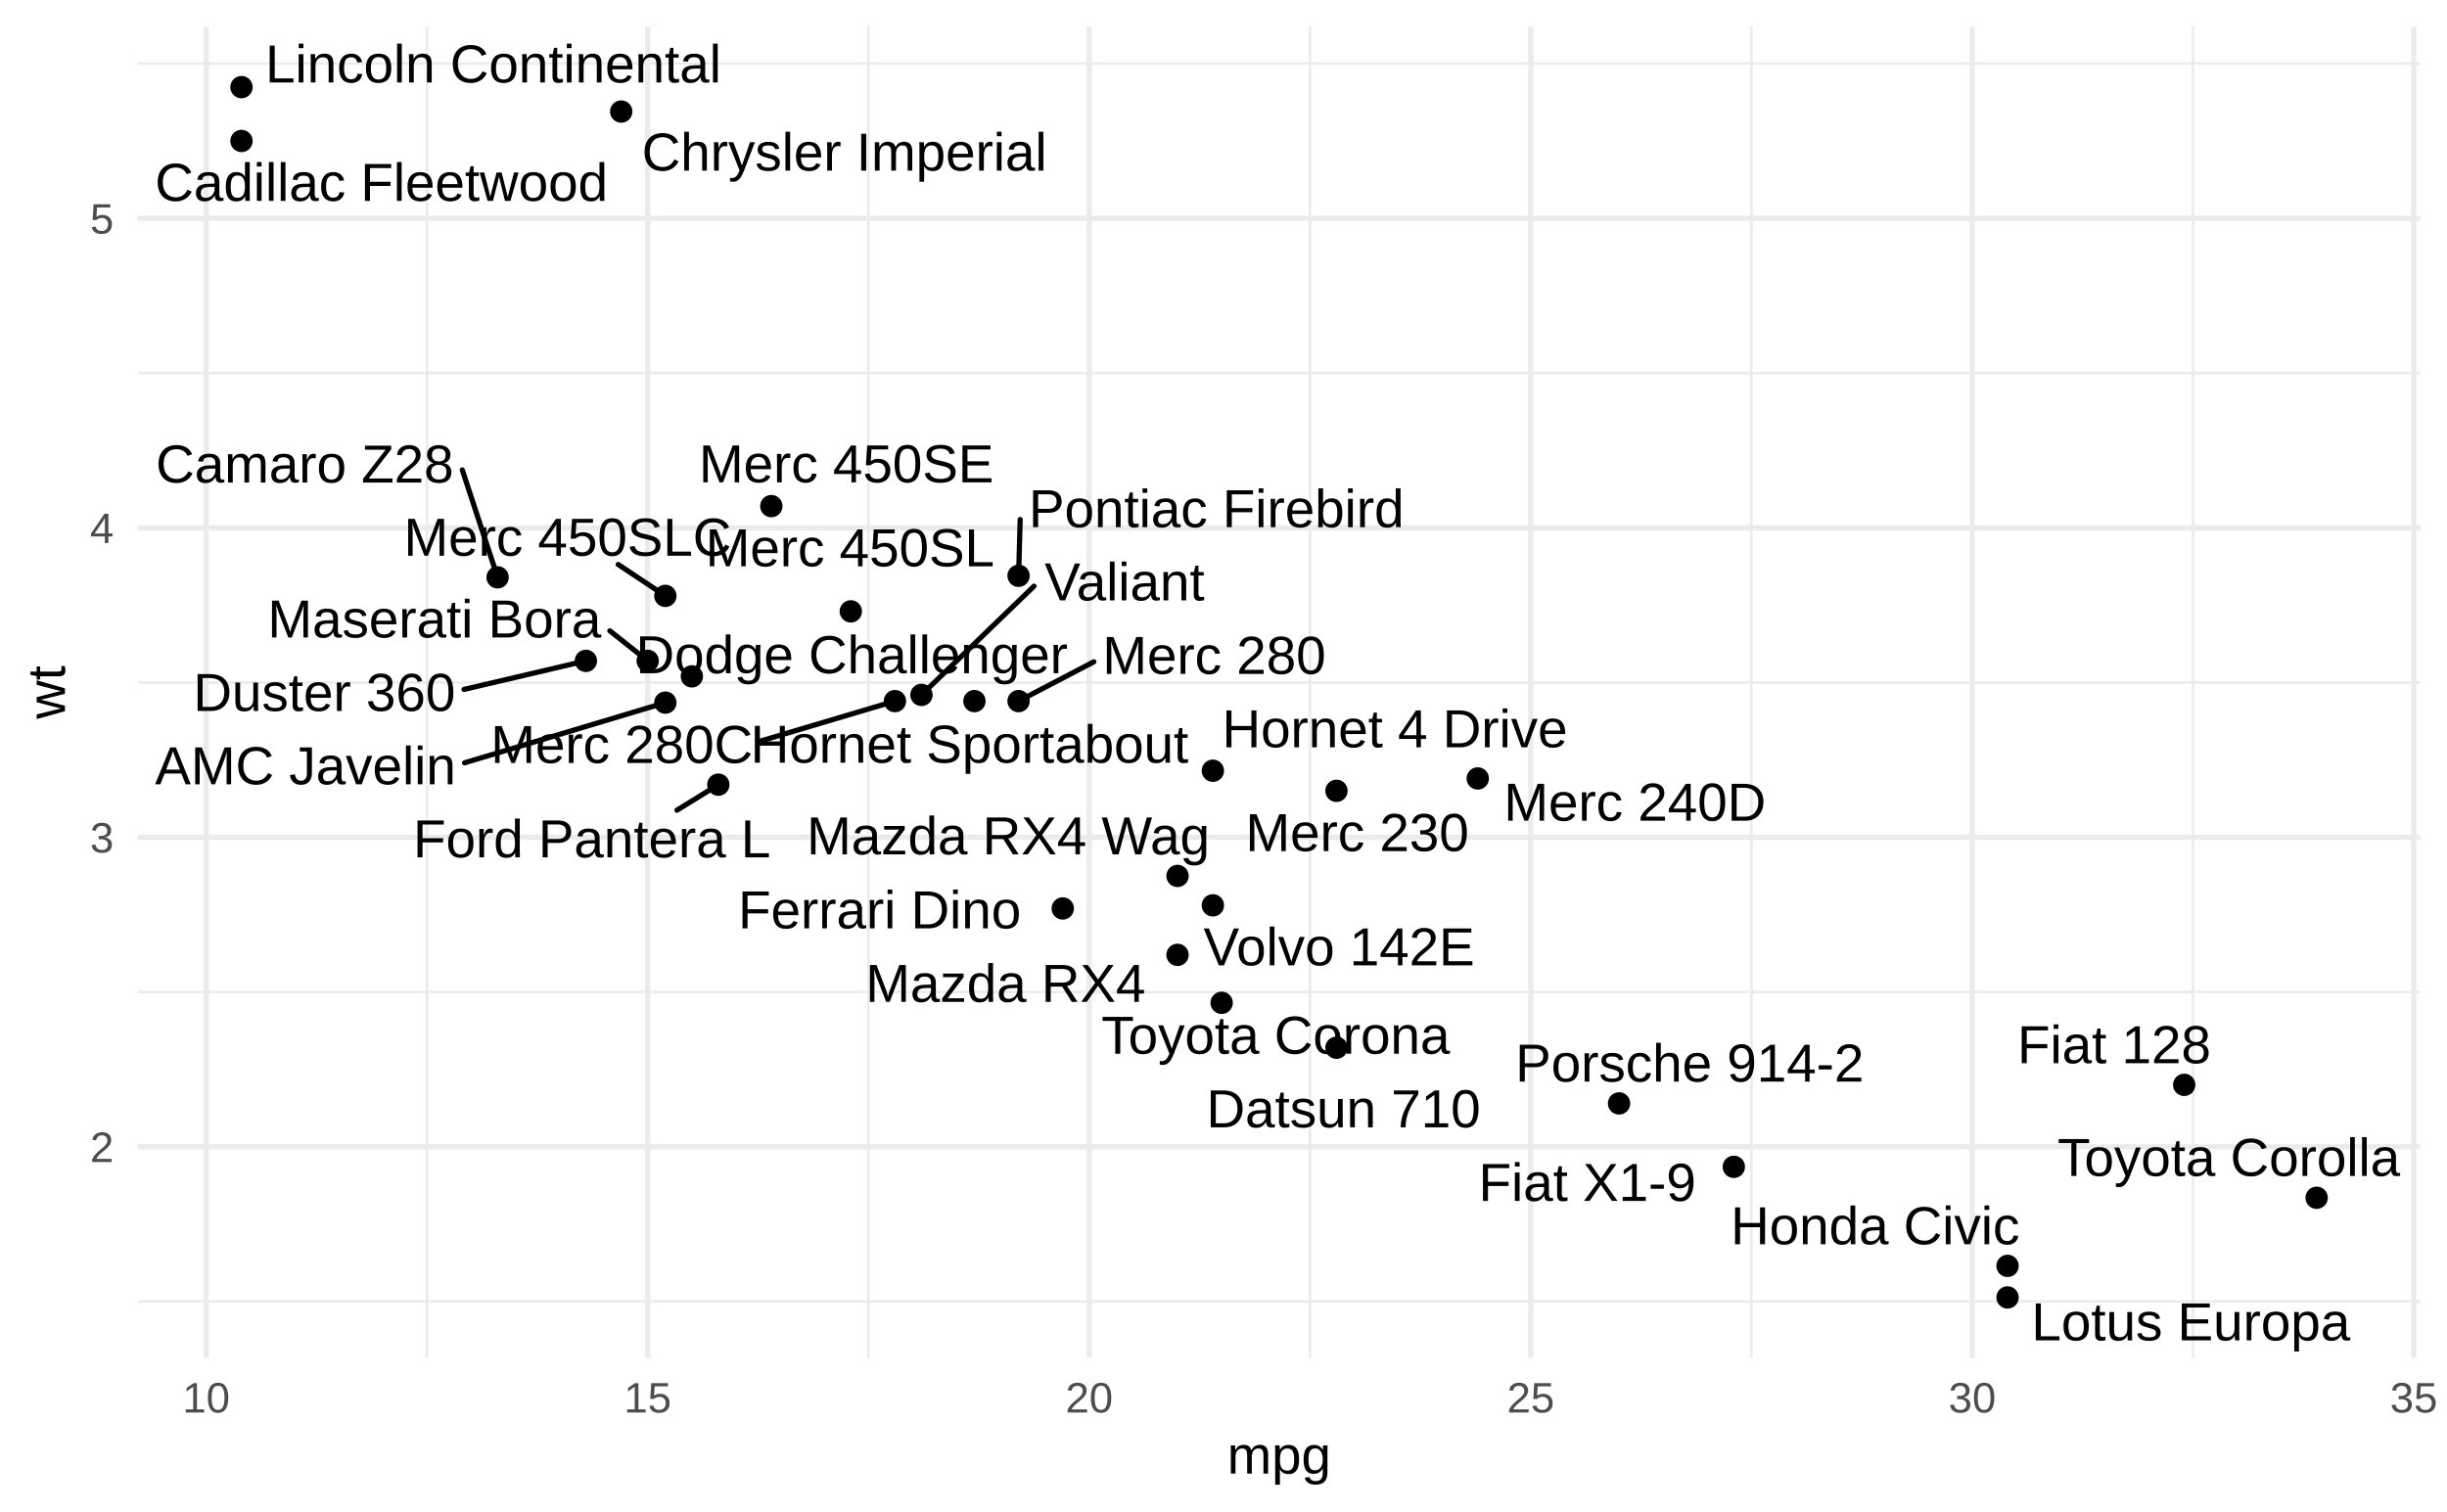
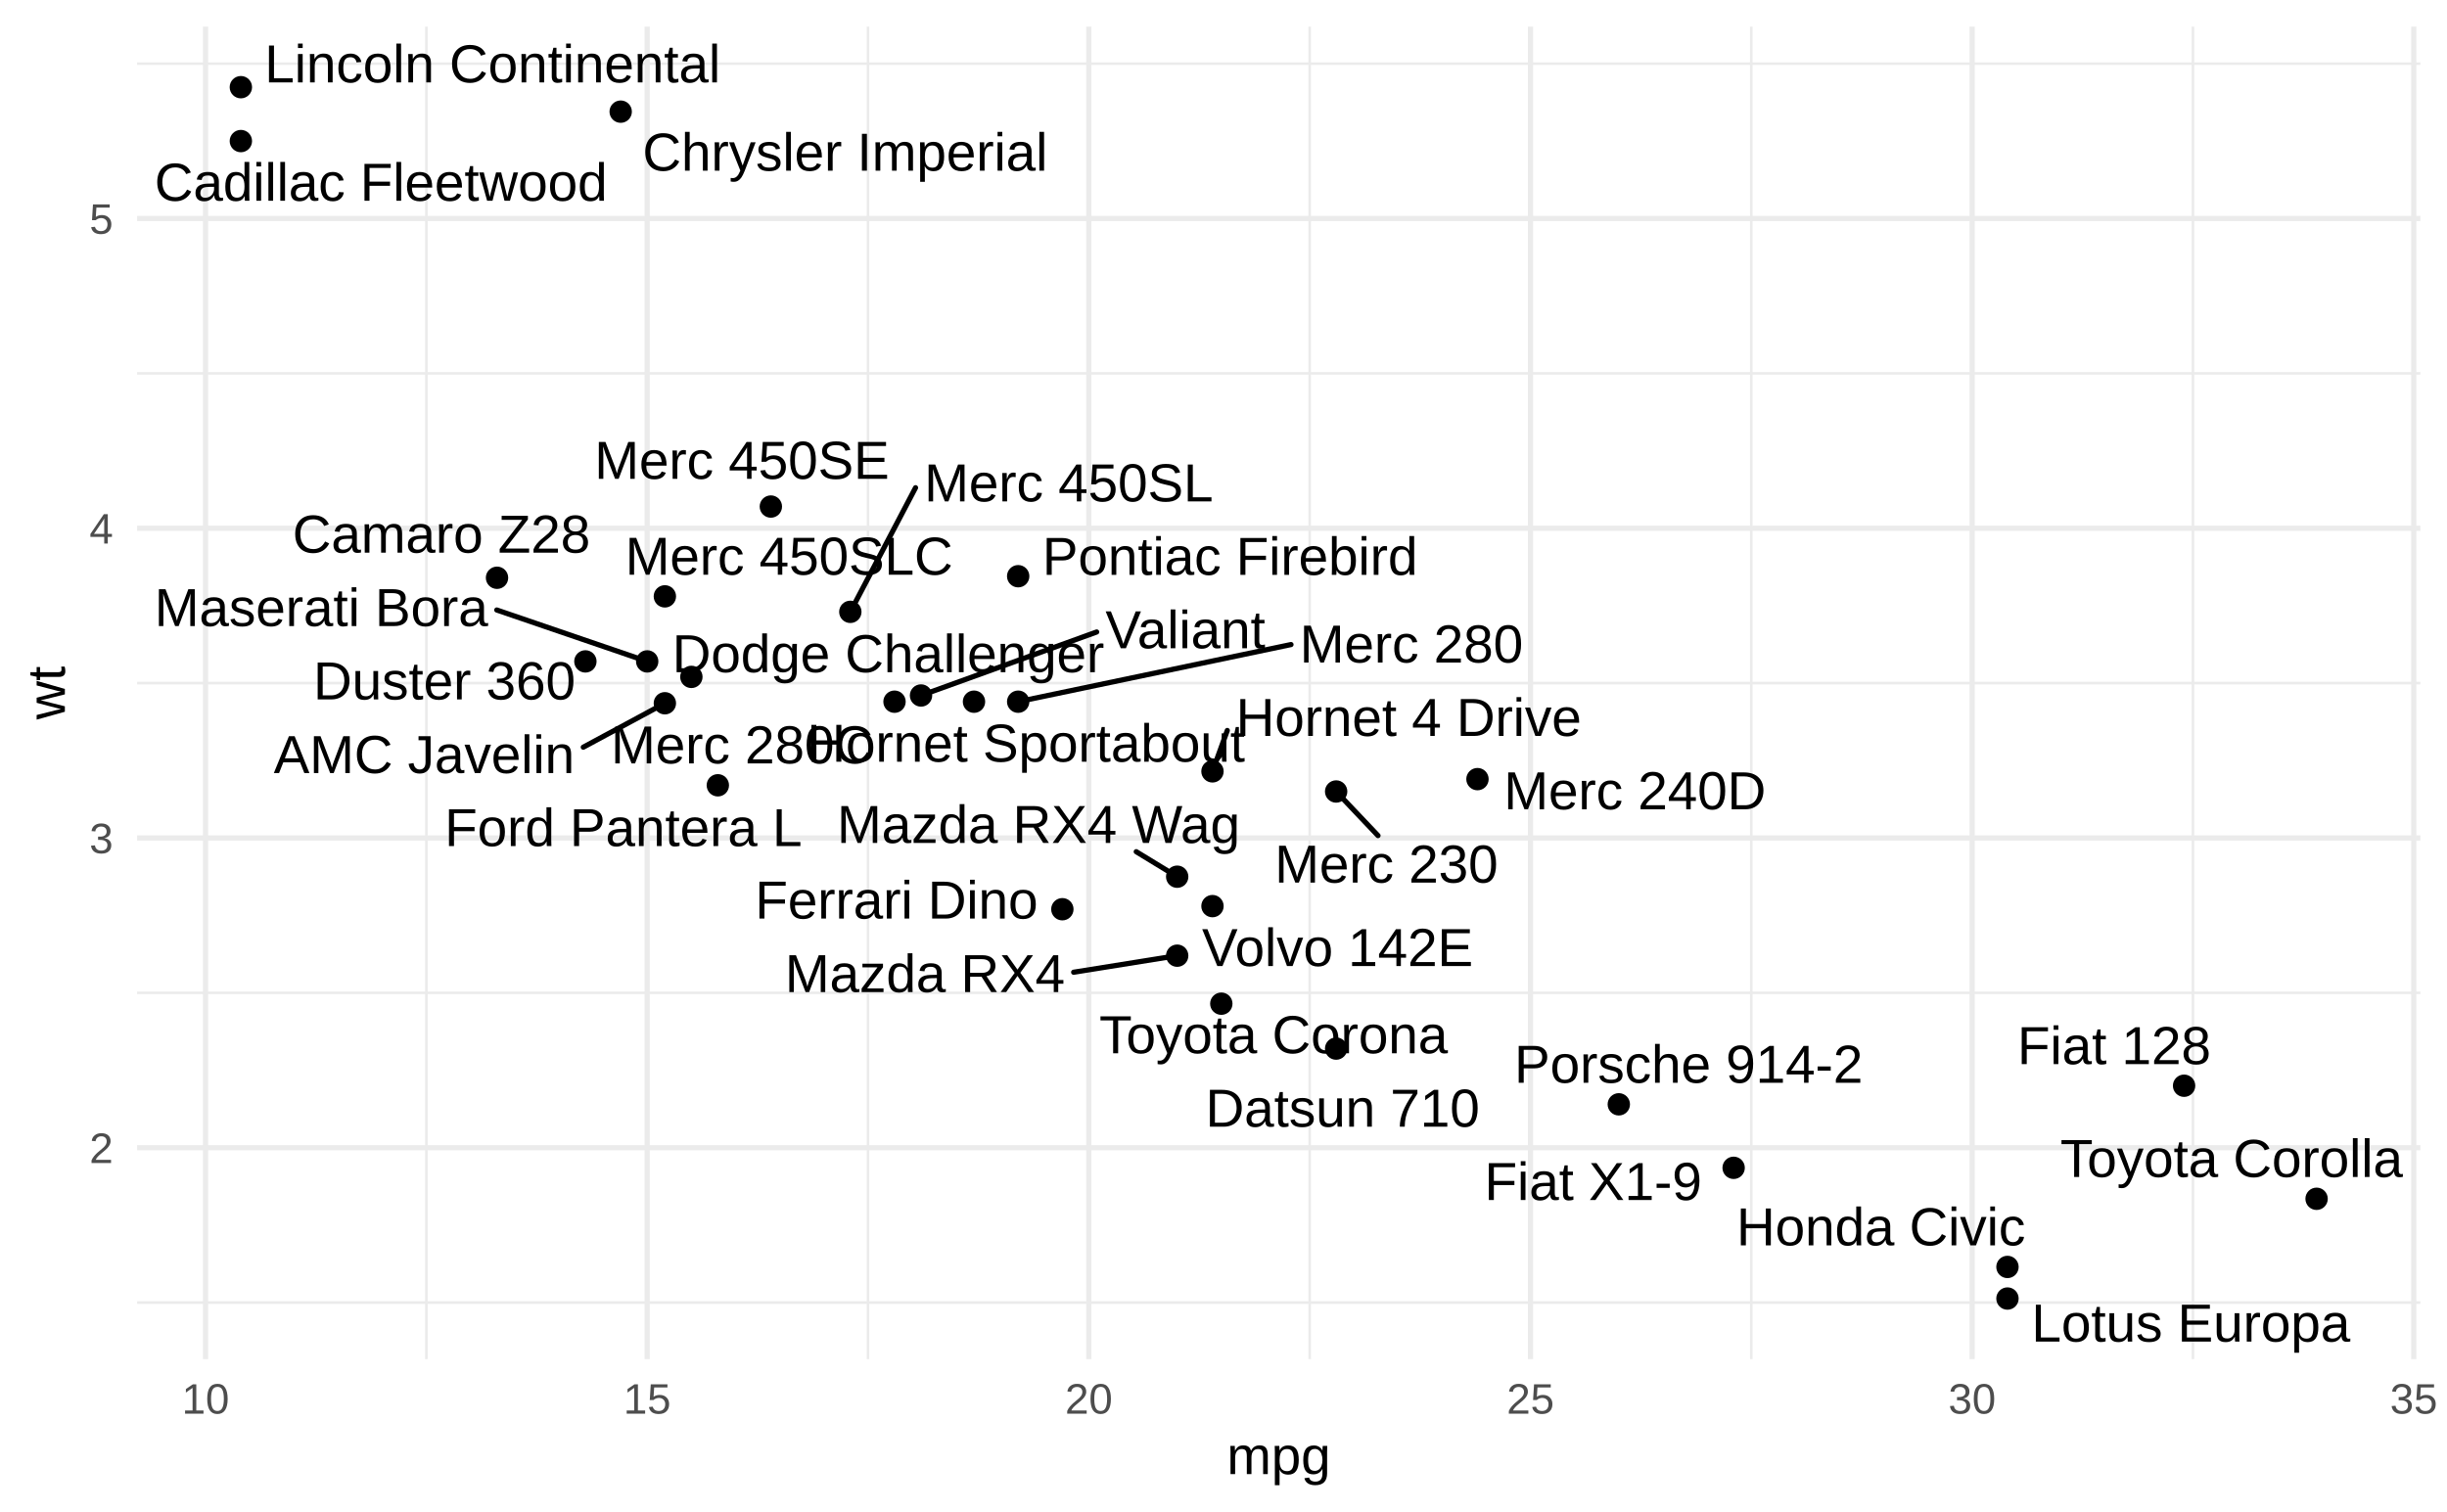
- <svg xmlns="http://www.w3.org/2000/svg" class="svglite" width="504.00pt" height="311.47pt" viewBox="0 0 504.00 311.47">
-   <defs>
-     <style type="text/css">
+ <svg xmlns="http://www.w3.org/2000/svg" width="504.00pt" height="311.47pt" viewBox="0 0 504.00 311.47">
+   <g class="svglite">
+     <defs>
+       <style type="text/css">
    .svglite line, .svglite polyline, .svglite polygon, .svglite path, .svglite rect, .svglite circle {
      fill: none;
      stroke: #000000;
      stroke-linecap: round;
      stroke-linejoin: round;
      stroke-miterlimit: 10.00;
    }
    .svglite text {
      white-space: pre;
    }
+     .svglite g.glyphgroup path {
+       fill: inherit;
+       stroke: none;
+     }
  </style>
-   </defs>
-   <rect width="100%" height="100%" style="stroke: none; fill: #FFFFFF;" />
-   <defs>
-     <clipPath id="cpMC4wMHw1MDQuMDB8MC4wMHwzMTEuNDc=">
-       <rect x="0.00" y="0.00" width="504.00" height="311.47" />
-     </clipPath>
-   </defs>
-   <g clip-path="url(#cpMC4wMHw1MDQuMDB8MC4wMHwzMTEuNDc=)">
+     </defs>
+     <rect width="100%" height="100%" style="stroke: none; fill: #FFFFFF;" />
+     <defs>
+       <clipPath id="cpMC4wMHw1MDQuMDB8MC4wMHwzMTEuNDc=">
+         <rect x="0.00" y="0.00" width="504.00" height="311.47" />
+       </clipPath>
+     </defs>
+     <g clip-path="url(#cpMC4wMHw1MDQuMDB8MC4wMHwzMTEuNDc=)">
</g>
-   <defs>
-     <clipPath id="cpMjguMzd8NDk4LjUyfDUuNDh8Mjc5Ljc0">
-       <rect x="28.37" y="5.48" width="470.15" height="274.26" />
-     </clipPath>
-   </defs>
-   <g clip-path="url(#cpMjguMzd8NDk4LjUyfDUuNDh8Mjc5Ljc0)">
-     <polyline points="28.37,268.10 498.52,268.10 " style="stroke-width: 0.53; stroke: #EBEBEB; stroke-linecap: butt;" />
-     <polyline points="28.37,204.35 498.52,204.35 " style="stroke-width: 0.53; stroke: #EBEBEB; stroke-linecap: butt;" />
-     <polyline points="28.37,140.60 498.52,140.60 " style="stroke-width: 0.53; stroke: #EBEBEB; stroke-linecap: butt;" />
-     <polyline points="28.37,76.85 498.52,76.85 " style="stroke-width: 0.53; stroke: #EBEBEB; stroke-linecap: butt;" />
-     <polyline points="28.37,13.10 498.52,13.10 " style="stroke-width: 0.53; stroke: #EBEBEB; stroke-linecap: butt;" />
-     <polyline points="87.94,279.74 87.94,5.48 " style="stroke-width: 0.53; stroke: #EBEBEB; stroke-linecap: butt;" />
-     <polyline points="178.87,279.74 178.87,5.48 " style="stroke-width: 0.53; stroke: #EBEBEB; stroke-linecap: butt;" />
-     <polyline points="269.81,279.74 269.81,5.48 " style="stroke-width: 0.53; stroke: #EBEBEB; stroke-linecap: butt;" />
-     <polyline points="360.75,279.74 360.75,5.48 " style="stroke-width: 0.53; stroke: #EBEBEB; stroke-linecap: butt;" />
-     <polyline points="451.69,279.74 451.69,5.48 " style="stroke-width: 0.53; stroke: #EBEBEB; stroke-linecap: butt;" />
-     <polyline points="28.37,236.23 498.52,236.23 " style="stroke-width: 1.07; stroke: #EBEBEB; stroke-linecap: butt;" />
-     <polyline points="28.37,172.48 498.52,172.48 " style="stroke-width: 1.07; stroke: #EBEBEB; stroke-linecap: butt;" />
-     <polyline points="28.37,108.73 498.52,108.73 " style="stroke-width: 1.07; stroke: #EBEBEB; stroke-linecap: butt;" />
-     <polyline points="28.37,44.98 498.52,44.98 " style="stroke-width: 1.07; stroke: #EBEBEB; stroke-linecap: butt;" />
-     <polyline points="42.47,279.74 42.47,5.48 " style="stroke-width: 1.07; stroke: #EBEBEB; stroke-linecap: butt;" />
-     <polyline points="133.40,279.74 133.40,5.48 " style="stroke-width: 1.07; stroke: #EBEBEB; stroke-linecap: butt;" />
-     <polyline points="224.34,279.74 224.34,5.48 " style="stroke-width: 1.07; stroke: #EBEBEB; stroke-linecap: butt;" />
-     <polyline points="315.28,279.74 315.28,5.48 " style="stroke-width: 1.07; stroke: #EBEBEB; stroke-linecap: butt;" />
-     <polyline points="406.22,279.74 406.22,5.48 " style="stroke-width: 1.07; stroke: #EBEBEB; stroke-linecap: butt;" />
-     <polyline points="497.16,279.74 497.16,5.48 " style="stroke-width: 1.07; stroke: #EBEBEB; stroke-linecap: butt;" />
-     <circle cx="242.53" cy="196.70" r="1.95" style="stroke-width: 0.71; fill: #000000;" />
-     <circle cx="242.53" cy="180.44" r="1.95" style="stroke-width: 0.71; fill: #000000;" />
-     <circle cx="275.27" cy="215.83" r="1.95" style="stroke-width: 0.71; fill: #000000;" />
-     <circle cx="249.81" cy="158.77" r="1.95" style="stroke-width: 0.71; fill: #000000;" />
-     <circle cx="200.70" cy="144.43" r="1.95" style="stroke-width: 0.71; fill: #000000;" />
-     <circle cx="189.79" cy="143.15" r="1.95" style="stroke-width: 0.71; fill: #000000;" />
-     <circle cx="120.67" cy="136.14" r="1.95" style="stroke-width: 0.71; fill: #000000;" />
-     <circle cx="304.37" cy="160.36" r="1.95" style="stroke-width: 0.71; fill: #000000;" />
-     <circle cx="275.27" cy="162.91" r="1.95" style="stroke-width: 0.71; fill: #000000;" />
-     <circle cx="209.79" cy="144.43" r="1.95" style="stroke-width: 0.71; fill: #000000;" />
-     <circle cx="184.33" cy="144.43" r="1.95" style="stroke-width: 0.71; fill: #000000;" />
-     <circle cx="158.87" cy="104.26" r="1.95" style="stroke-width: 0.71; fill: #000000;" />
-     <circle cx="175.24" cy="125.94" r="1.95" style="stroke-width: 0.71; fill: #000000;" />
-     <circle cx="137.04" cy="122.75" r="1.95" style="stroke-width: 0.71; fill: #000000;" />
-     <circle cx="49.74" cy="29.04" r="1.95" style="stroke-width: 0.71; fill: #000000;" />
-     <circle cx="49.74" cy="17.95" r="1.95" style="stroke-width: 0.71; fill: #000000;" />
-     <circle cx="127.95" cy="22.98" r="1.95" style="stroke-width: 0.71; fill: #000000;" />
-     <circle cx="449.87" cy="223.48" r="1.95" style="stroke-width: 0.71; fill: #000000;" />
-     <circle cx="413.49" cy="260.77" r="1.95" style="stroke-width: 0.71; fill: #000000;" />
-     <circle cx="477.15" cy="246.74" r="1.95" style="stroke-width: 0.71; fill: #000000;" />
-     <circle cx="251.62" cy="206.58" r="1.95" style="stroke-width: 0.71; fill: #000000;" />
-     <circle cx="142.50" cy="139.33" r="1.95" style="stroke-width: 0.71; fill: #000000;" />
-     <circle cx="137.04" cy="144.74" r="1.95" style="stroke-width: 0.71; fill: #000000;" />
-     <circle cx="102.49" cy="118.93" r="1.95" style="stroke-width: 0.71; fill: #000000;" />
-     <circle cx="209.79" cy="118.61" r="1.95" style="stroke-width: 0.71; fill: #000000;" />
-     <circle cx="357.11" cy="240.37" r="1.95" style="stroke-width: 0.71; fill: #000000;" />
-     <circle cx="333.47" cy="227.30" r="1.95" style="stroke-width: 0.71; fill: #000000;" />
-     <circle cx="413.49" cy="267.27" r="1.95" style="stroke-width: 0.71; fill: #000000;" />
-     <circle cx="147.95" cy="161.64" r="1.95" style="stroke-width: 0.71; fill: #000000;" />
-     <circle cx="218.89" cy="187.14" r="1.95" style="stroke-width: 0.71; fill: #000000;" />
-     <circle cx="133.40" cy="136.14" r="1.95" style="stroke-width: 0.71; fill: #000000;" />
-     <circle cx="249.81" cy="186.50" r="1.95" style="stroke-width: 0.71; fill: #000000;" />
-     <line x1="212.97" y1="120.75" x2="190.54" y2="142.42" style="stroke-width: 1.07;" />
-     <line x1="95.58" y1="142.02" x2="119.32" y2="136.45" style="stroke-width: 1.07;" />
-     <line x1="225.29" y1="136.33" x2="210.88" y2="143.86" style="stroke-width: 1.07;" />
-     <line x1="156.83" y1="152.60" x2="183.03" y2="144.81" style="stroke-width: 1.07;" />
-     <line x1="127.32" y1="116.28" x2="136.08" y2="122.11" style="stroke-width: 1.07;" />
-     <line x1="95.68" y1="157.14" x2="135.75" y2="145.13" style="stroke-width: 1.07;" />
-     <line x1="95.22" y1="96.81" x2="102.21" y2="118.09" style="stroke-width: 1.07;" />
-     <line x1="210.12" y1="107.02" x2="209.82" y2="117.76" style="stroke-width: 1.07;" />
-     <line x1="139.43" y1="166.90" x2="146.95" y2="162.26" style="stroke-width: 1.07;" />
-     <line x1="125.61" y1="129.95" x2="132.54" y2="135.45" style="stroke-width: 1.07;" />
-     <text x="207.11" y="206.39" text-anchor="middle" style="font-size: 11.04px; font-family: &quot;Arial&quot;;" textLength="57.63px" lengthAdjust="spacingAndGlyphs">Mazda RX4</text>
-     <text x="207.66" y="175.99" text-anchor="middle" style="font-size: 11.04px; font-family: &quot;Arial&quot;;" textLength="83.38px" lengthAdjust="spacingAndGlyphs">Mazda RX4 Wag</text>
-     <text x="276.71" y="232.23" text-anchor="middle" style="font-size: 11.04px; font-family: &quot;Arial&quot;;" textLength="56.42px" lengthAdjust="spacingAndGlyphs">Datsun 710</text>
-     <text x="287.29" y="153.94" text-anchor="middle" style="font-size: 11.04px; font-family: &quot;Arial&quot;;" textLength="71.11px" lengthAdjust="spacingAndGlyphs">Hornet 4 Drive</text>
-     <text x="199.68" y="157.12" text-anchor="middle" style="font-size: 11.04px; font-family: &quot;Arial&quot;;" textLength="90.14px" lengthAdjust="spacingAndGlyphs">Hornet Sportabout</text>
-     <text x="231.63" y="123.68" text-anchor="middle" style="font-size: 11.04px; font-family: &quot;Arial&quot;;" textLength="33.72px" lengthAdjust="spacingAndGlyphs">Valiant</text>
-     <text x="66.80" y="146.45" text-anchor="middle" style="font-size: 11.04px; font-family: &quot;Arial&quot;;" textLength="53.96px" lengthAdjust="spacingAndGlyphs">Duster 360</text>
-     <text x="336.73" y="169.06" text-anchor="middle" style="font-size: 11.04px; font-family: &quot;Arial&quot;;" textLength="53.94px" lengthAdjust="spacingAndGlyphs">Merc 240D</text>
-     <text x="279.54" y="175.32" text-anchor="middle" style="font-size: 11.04px; font-family: &quot;Arial&quot;;" textLength="45.98px" lengthAdjust="spacingAndGlyphs">Merc 230</text>
-     <text x="250.08" y="138.82" text-anchor="middle" style="font-size: 11.04px; font-family: &quot;Arial&quot;;" textLength="45.98px" lengthAdjust="spacingAndGlyphs">Merc 280</text>
-     <text x="128.06" y="157.17" text-anchor="middle" style="font-size: 11.04px; font-family: &quot;Arial&quot;;" textLength="53.94px" lengthAdjust="spacingAndGlyphs">Merc 280C</text>
-     <text x="174.32" y="99.36" text-anchor="middle" style="font-size: 11.04px; font-family: &quot;Arial&quot;;" textLength="60.70px" lengthAdjust="spacingAndGlyphs">Merc 450SE</text>
-     <text x="175.06" y="116.66" text-anchor="middle" style="font-size: 11.04px; font-family: &quot;Arial&quot;;" textLength="59.47px" lengthAdjust="spacingAndGlyphs">Merc 450SL</text>
-     <text x="116.91" y="114.48" text-anchor="middle" style="font-size: 11.04px; font-family: &quot;Arial&quot;;" textLength="67.44px" lengthAdjust="spacingAndGlyphs">Merc 450SLC</text>
-     <text x="78.56" y="41.38" text-anchor="middle" style="font-size: 11.04px; font-family: &quot;Arial&quot;;" textLength="93.18px" lengthAdjust="spacingAndGlyphs">Cadillac Fleetwood</text>
-     <text x="101.60" y="16.99" text-anchor="middle" style="font-size: 11.04px; font-family: &quot;Arial&quot;;" textLength="93.82px" lengthAdjust="spacingAndGlyphs">Lincoln Continental</text>
-     <text x="173.91" y="35.14" text-anchor="middle" style="font-size: 11.04px; font-family: &quot;Arial&quot;;" textLength="83.35px" lengthAdjust="spacingAndGlyphs">Chrysler Imperial</text>
-     <text x="435.45" y="219.02" text-anchor="middle" style="font-size: 11.04px; font-family: &quot;Arial&quot;;" textLength="39.86px" lengthAdjust="spacingAndGlyphs">Fiat 128</text>
-     <text x="386.22" y="256.32" text-anchor="middle" style="font-size: 11.04px; font-family: &quot;Arial&quot;;" textLength="59.46px" lengthAdjust="spacingAndGlyphs">Honda Civic</text>
-     <text x="459.06" y="242.24" text-anchor="middle" style="font-size: 11.04px; font-family: &quot;Arial&quot;;" textLength="71.73px" lengthAdjust="spacingAndGlyphs">Toyota Corolla</text>
-     <text x="262.75" y="217.07" text-anchor="middle" style="font-size: 11.04px; font-family: &quot;Arial&quot;;" textLength="72.96px" lengthAdjust="spacingAndGlyphs">Toyota Corona</text>
-     <text x="175.43" y="138.69" text-anchor="middle" style="font-size: 11.04px; font-family: &quot;Arial&quot;;" textLength="88.91px" lengthAdjust="spacingAndGlyphs">Dodge Challenger</text>
-     <text x="62.92" y="161.56" text-anchor="middle" style="font-size: 11.04px; font-family: &quot;Arial&quot;;" textLength="61.91px" lengthAdjust="spacingAndGlyphs">AMC Javelin</text>
-     <text x="62.77" y="99.41" text-anchor="middle" style="font-size: 11.04px; font-family: &quot;Arial&quot;;" textLength="61.30px" lengthAdjust="spacingAndGlyphs">Camaro Z28</text>
-     <text x="250.54" y="108.60" text-anchor="middle" style="font-size: 11.04px; font-family: &quot;Arial&quot;;" textLength="77.24px" lengthAdjust="spacingAndGlyphs">Pontiac Firebird</text>
-     <text x="326.93" y="247.39" text-anchor="middle" style="font-size: 11.04px; font-family: &quot;Arial&quot;;" textLength="44.76px" lengthAdjust="spacingAndGlyphs">Fiat X1-9</text>
-     <text x="348.02" y="222.81" text-anchor="middle" style="font-size: 11.04px; font-family: &quot;Arial&quot;;" textLength="71.74px" lengthAdjust="spacingAndGlyphs">Porsche 914-2</text>
-     <text x="451.24" y="276.12" text-anchor="middle" style="font-size: 11.04px; font-family: &quot;Arial&quot;;" textLength="65.62px" lengthAdjust="spacingAndGlyphs">Lotus Europa</text>
-     <text x="121.91" y="176.62" text-anchor="middle" style="font-size: 11.04px; font-family: &quot;Arial&quot;;" textLength="73.58px" lengthAdjust="spacingAndGlyphs">Ford Pantera L</text>
-     <text x="181.17" y="191.24" text-anchor="middle" style="font-size: 11.04px; font-family: &quot;Arial&quot;;" textLength="58.22px" lengthAdjust="spacingAndGlyphs">Ferrari Dino</text>
-     <text x="89.48" y="131.32" text-anchor="middle" style="font-size: 11.04px; font-family: &quot;Arial&quot;;" textLength="68.66px" lengthAdjust="spacingAndGlyphs">Maserati Bora</text>
-     <text x="275.81" y="198.86" text-anchor="middle" style="font-size: 11.04px; font-family: &quot;Arial&quot;;" textLength="56.42px" lengthAdjust="spacingAndGlyphs">Volvo 142E</text>
-   </g>
-   <g clip-path="url(#cpMC4wMHw1MDQuMDB8MC4wMHwzMTEuNDc=)">
-     <text x="23.44" y="239.38" text-anchor="end" style="font-size: 8.80px;fill: #4D4D4D; font-family: &quot;Arial&quot;;" textLength="4.90px" lengthAdjust="spacingAndGlyphs">2</text>
-     <text x="23.44" y="175.63" text-anchor="end" style="font-size: 8.80px;fill: #4D4D4D; font-family: &quot;Arial&quot;;" textLength="4.90px" lengthAdjust="spacingAndGlyphs">3</text>
-     <text x="23.44" y="111.88" text-anchor="end" style="font-size: 8.80px;fill: #4D4D4D; font-family: &quot;Arial&quot;;" textLength="4.90px" lengthAdjust="spacingAndGlyphs">4</text>
-     <text x="23.44" y="48.13" text-anchor="end" style="font-size: 8.80px;fill: #4D4D4D; font-family: &quot;Arial&quot;;" textLength="4.90px" lengthAdjust="spacingAndGlyphs">5</text>
-     <text x="42.47" y="290.98" text-anchor="middle" style="font-size: 8.80px;fill: #4D4D4D; font-family: &quot;Arial&quot;;" textLength="9.79px" lengthAdjust="spacingAndGlyphs">10</text>
-     <text x="133.40" y="290.98" text-anchor="middle" style="font-size: 8.80px;fill: #4D4D4D; font-family: &quot;Arial&quot;;" textLength="9.79px" lengthAdjust="spacingAndGlyphs">15</text>
-     <text x="224.34" y="290.98" text-anchor="middle" style="font-size: 8.80px;fill: #4D4D4D; font-family: &quot;Arial&quot;;" textLength="9.79px" lengthAdjust="spacingAndGlyphs">20</text>
-     <text x="315.28" y="290.98" text-anchor="middle" style="font-size: 8.80px;fill: #4D4D4D; font-family: &quot;Arial&quot;;" textLength="9.79px" lengthAdjust="spacingAndGlyphs">25</text>
-     <text x="406.22" y="290.98" text-anchor="middle" style="font-size: 8.80px;fill: #4D4D4D; font-family: &quot;Arial&quot;;" textLength="9.79px" lengthAdjust="spacingAndGlyphs">30</text>
-     <text x="497.16" y="290.98" text-anchor="middle" style="font-size: 8.80px;fill: #4D4D4D; font-family: &quot;Arial&quot;;" textLength="9.79px" lengthAdjust="spacingAndGlyphs">35</text>
-     <text x="263.45" y="303.56" text-anchor="middle" style="font-size: 11.00px; font-family: &quot;Arial&quot;;" textLength="21.41px" lengthAdjust="spacingAndGlyphs">mpg</text>
-     <text transform="translate(13.37,142.61) rotate(-90)" text-anchor="middle" style="font-size: 11.00px; font-family: &quot;Arial&quot;;" textLength="10.99px" lengthAdjust="spacingAndGlyphs">wt</text>
+     <defs>
+       <clipPath id="cpMjguMjR8NDk4LjUyfDUuNDh8Mjc5Ljk4">
+         <rect x="28.24" y="5.48" width="470.28" height="274.50" />
+       </clipPath>
+     </defs>
+     <g clip-path="url(#cpMjguMjR8NDk4LjUyfDUuNDh8Mjc5Ljk4)">
+       <polyline points="28.24,268.33 498.52,268.33 " style="stroke-width: 0.53; stroke: #EBEBEB; stroke-linecap: butt;" />
+       <polyline points="28.24,204.52 498.52,204.52 " style="stroke-width: 0.53; stroke: #EBEBEB; stroke-linecap: butt;" />
+       <polyline points="28.24,140.72 498.52,140.72 " style="stroke-width: 0.53; stroke: #EBEBEB; stroke-linecap: butt;" />
+       <polyline points="28.24,76.91 498.52,76.91 " style="stroke-width: 0.53; stroke: #EBEBEB; stroke-linecap: butt;" />
+       <polyline points="28.24,13.11 498.52,13.11 " style="stroke-width: 0.53; stroke: #EBEBEB; stroke-linecap: butt;" />
+       <polyline points="87.82,279.98 87.82,5.48 " style="stroke-width: 0.53; stroke: #EBEBEB; stroke-linecap: butt;" />
+       <polyline points="178.78,279.98 178.78,5.48 " style="stroke-width: 0.53; stroke: #EBEBEB; stroke-linecap: butt;" />
+       <polyline points="269.75,279.98 269.75,5.48 " style="stroke-width: 0.53; stroke: #EBEBEB; stroke-linecap: butt;" />
+       <polyline points="360.71,279.98 360.71,5.48 " style="stroke-width: 0.53; stroke: #EBEBEB; stroke-linecap: butt;" />
+       <polyline points="451.67,279.98 451.67,5.48 " style="stroke-width: 0.53; stroke: #EBEBEB; stroke-linecap: butt;" />
+       <polyline points="28.24,236.43 498.52,236.43 " style="stroke-width: 1.07; stroke: #EBEBEB; stroke-linecap: butt;" />
+       <polyline points="28.24,172.62 498.52,172.62 " style="stroke-width: 1.07; stroke: #EBEBEB; stroke-linecap: butt;" />
+       <polyline points="28.24,108.82 498.52,108.82 " style="stroke-width: 1.07; stroke: #EBEBEB; stroke-linecap: butt;" />
+       <polyline points="28.24,45.01 498.52,45.01 " style="stroke-width: 1.07; stroke: #EBEBEB; stroke-linecap: butt;" />
+       <polyline points="42.34,279.98 42.34,5.48 " style="stroke-width: 1.07; stroke: #EBEBEB; stroke-linecap: butt;" />
+       <polyline points="133.30,279.98 133.30,5.48 " style="stroke-width: 1.07; stroke: #EBEBEB; stroke-linecap: butt;" />
+       <polyline points="224.26,279.98 224.26,5.48 " style="stroke-width: 1.07; stroke: #EBEBEB; stroke-linecap: butt;" />
+       <polyline points="315.23,279.98 315.23,5.48 " style="stroke-width: 1.07; stroke: #EBEBEB; stroke-linecap: butt;" />
+       <polyline points="406.19,279.98 406.19,5.48 " style="stroke-width: 1.07; stroke: #EBEBEB; stroke-linecap: butt;" />
+       <polyline points="497.16,279.98 497.16,5.48 " style="stroke-width: 1.07; stroke: #EBEBEB; stroke-linecap: butt;" />
+       <circle cx="242.46" cy="196.87" r="1.95" style="stroke-width: 0.71; fill: #000000;" />
+       <circle cx="242.46" cy="180.60" r="1.95" style="stroke-width: 0.71; fill: #000000;" />
+       <circle cx="275.20" cy="216.01" r="1.95" style="stroke-width: 0.71; fill: #000000;" />
+       <circle cx="249.73" cy="158.90" r="1.95" style="stroke-width: 0.71; fill: #000000;" />
+       <circle cx="200.61" cy="144.55" r="1.95" style="stroke-width: 0.71; fill: #000000;" />
+       <circle cx="189.70" cy="143.27" r="1.95" style="stroke-width: 0.71; fill: #000000;" />
+       <circle cx="120.57" cy="136.25" r="1.95" style="stroke-width: 0.71; fill: #000000;" />
+       <circle cx="304.31" cy="160.50" r="1.95" style="stroke-width: 0.71; fill: #000000;" />
+       <circle cx="275.20" cy="163.05" r="1.95" style="stroke-width: 0.71; fill: #000000;" />
+       <circle cx="209.71" cy="144.55" r="1.95" style="stroke-width: 0.71; fill: #000000;" />
+       <circle cx="184.24" cy="144.55" r="1.95" style="stroke-width: 0.71; fill: #000000;" />
+       <circle cx="158.77" cy="104.35" r="1.95" style="stroke-width: 0.71; fill: #000000;" />
+       <circle cx="175.14" cy="126.04" r="1.95" style="stroke-width: 0.71; fill: #000000;" />
+       <circle cx="136.94" cy="122.85" r="1.95" style="stroke-width: 0.71; fill: #000000;" />
+       <circle cx="49.61" cy="29.06" r="1.95" style="stroke-width: 0.71; fill: #000000;" />
+       <circle cx="49.61" cy="17.96" r="1.95" style="stroke-width: 0.71; fill: #000000;" />
+       <circle cx="127.84" cy="23.00" r="1.95" style="stroke-width: 0.71; fill: #000000;" />
+       <circle cx="449.85" cy="223.66" r="1.95" style="stroke-width: 0.71; fill: #000000;" />
+       <circle cx="413.47" cy="260.99" r="1.95" style="stroke-width: 0.71; fill: #000000;" />
+       <circle cx="477.14" cy="246.95" r="1.95" style="stroke-width: 0.71; fill: #000000;" />
+       <circle cx="251.55" cy="206.76" r="1.95" style="stroke-width: 0.71; fill: #000000;" />
+       <circle cx="142.40" cy="139.44" r="1.95" style="stroke-width: 0.71; fill: #000000;" />
+       <circle cx="136.94" cy="144.87" r="1.95" style="stroke-width: 0.71; fill: #000000;" />
+       <circle cx="102.37" cy="119.02" r="1.95" style="stroke-width: 0.71; fill: #000000;" />
+       <circle cx="209.71" cy="118.70" r="1.95" style="stroke-width: 0.71; fill: #000000;" />
+       <circle cx="357.07" cy="240.57" r="1.95" style="stroke-width: 0.71; fill: #000000;" />
+       <circle cx="333.42" cy="227.49" r="1.95" style="stroke-width: 0.71; fill: #000000;" />
+       <circle cx="413.47" cy="267.50" r="1.95" style="stroke-width: 0.71; fill: #000000;" />
+       <circle cx="147.85" cy="161.77" r="1.95" style="stroke-width: 0.71; fill: #000000;" />
+       <circle cx="218.81" cy="187.30" r="1.95" style="stroke-width: 0.71; fill: #000000;" />
+       <circle cx="133.30" cy="136.25" r="1.95" style="stroke-width: 0.71; fill: #000000;" />
+       <circle cx="249.73" cy="186.66" r="1.95" style="stroke-width: 0.71; fill: #000000;" />
+       <line x1="221.14" y1="200.28" x2="241.05" y2="197.09" style="stroke-width: 1.07;" />
+       <line x1="234.03" y1="175.45" x2="241.45" y2="179.98" style="stroke-width: 1.07;" />
+       <line x1="252.78" y1="150.48" x2="250.03" y2="158.07" style="stroke-width: 1.07;" />
+       <line x1="225.88" y1="130.19" x2="190.94" y2="142.82" style="stroke-width: 1.07;" />
+       <line x1="283.82" y1="172.13" x2="275.91" y2="163.79" style="stroke-width: 1.07;" />
+       <line x1="265.90" y1="132.78" x2="211.08" y2="144.26" style="stroke-width: 1.07;" />
+       <line x1="188.57" y1="100.47" x2="175.57" y2="125.23" style="stroke-width: 1.07;" />
+       <line x1="120.14" y1="153.92" x2="135.87" y2="145.44" style="stroke-width: 1.07;" />
+       <line x1="102.32" y1="125.66" x2="132.04" y2="135.82" style="stroke-width: 1.07;" />
+       <text x="190.51" y="204.37" text-anchor="middle" style="font-size: 11.04px; font-family: &quot;Arial&quot;;" textLength="57.66px" lengthAdjust="spacingAndGlyphs">Mazda RX4</text>
+       <text x="213.90" y="173.65" text-anchor="middle" style="font-size: 11.04px; font-family: &quot;Arial&quot;;" textLength="83.00px" lengthAdjust="spacingAndGlyphs">Mazda RX4 Wag</text>
+       <text x="276.53" y="232.10" text-anchor="middle" style="font-size: 11.04px; font-family: &quot;Arial&quot;;" textLength="56.45px" lengthAdjust="spacingAndGlyphs">Datsun 710</text>
+       <text x="290.15" y="151.60" text-anchor="middle" style="font-size: 11.04px; font-family: &quot;Arial&quot;;" textLength="71.14px" lengthAdjust="spacingAndGlyphs">Hornet 4 Drive</text>
+       <text x="211.32" y="156.91" text-anchor="middle" style="font-size: 11.04px; font-family: &quot;Arial&quot;;" textLength="90.19px" lengthAdjust="spacingAndGlyphs">Hornet Sportabout</text>
+       <text x="244.15" y="133.54" text-anchor="middle" style="font-size: 11.04px; font-family: &quot;Arial&quot;;" textLength="32.94px" lengthAdjust="spacingAndGlyphs">Valiant</text>
+       <text x="91.53" y="144.08" text-anchor="middle" style="font-size: 11.04px; font-family: &quot;Arial&quot;;" textLength="53.98px" lengthAdjust="spacingAndGlyphs">Duster 360</text>
+       <text x="336.73" y="166.71" text-anchor="middle" style="font-size: 11.04px; font-family: &quot;Arial&quot;;" textLength="53.97px" lengthAdjust="spacingAndGlyphs">Merc 240D</text>
+       <text x="285.55" y="181.82" text-anchor="middle" style="font-size: 11.04px; font-family: &quot;Arial&quot;;" textLength="46.00px" lengthAdjust="spacingAndGlyphs">Merc 230</text>
+       <text x="290.70" y="136.48" text-anchor="middle" style="font-size: 11.04px; font-family: &quot;Arial&quot;;" textLength="46.00px" lengthAdjust="spacingAndGlyphs">Merc 280</text>
+       <text x="152.82" y="157.26" text-anchor="middle" style="font-size: 11.04px; font-family: &quot;Arial&quot;;" textLength="53.97px" lengthAdjust="spacingAndGlyphs">Merc 280C</text>
+       <text x="152.81" y="98.64" text-anchor="middle" style="font-size: 11.04px; font-family: &quot;Arial&quot;;" textLength="60.72px" lengthAdjust="spacingAndGlyphs">Merc 450SE</text>
+       <text x="220.12" y="103.29" text-anchor="middle" style="font-size: 11.04px; font-family: &quot;Arial&quot;;" textLength="59.50px" lengthAdjust="spacingAndGlyphs">Merc 450SL</text>
+       <text x="162.52" y="118.39" text-anchor="middle" style="font-size: 11.04px; font-family: &quot;Arial&quot;;" textLength="67.47px" lengthAdjust="spacingAndGlyphs">Merc 450SLC</text>
+       <text x="78.46" y="41.36" text-anchor="middle" style="font-size: 11.04px; font-family: &quot;Arial&quot;;" textLength="93.25px" lengthAdjust="spacingAndGlyphs">Cadillac Fleetwood</text>
+       <text x="101.45" y="16.98" text-anchor="middle" style="font-size: 11.04px; font-family: &quot;Arial&quot;;" textLength="93.89px" lengthAdjust="spacingAndGlyphs">Lincoln Continental</text>
+       <text x="174.06" y="35.16" text-anchor="middle" style="font-size: 11.04px; font-family: &quot;Arial&quot;;" textLength="83.39px" lengthAdjust="spacingAndGlyphs">Chrysler Imperial</text>
+       <text x="435.45" y="219.21" text-anchor="middle" style="font-size: 11.04px; font-family: &quot;Arial&quot;;" textLength="39.88px" lengthAdjust="spacingAndGlyphs">Fiat 128</text>
+       <text x="387.41" y="256.54" text-anchor="middle" style="font-size: 11.04px; font-family: &quot;Arial&quot;;" textLength="59.50px" lengthAdjust="spacingAndGlyphs">Honda Civic</text>
+       <text x="459.63" y="242.46" text-anchor="middle" style="font-size: 11.04px; font-family: &quot;Arial&quot;;" textLength="70.55px" lengthAdjust="spacingAndGlyphs">Toyota Corolla</text>
+       <text x="262.31" y="216.97" text-anchor="middle" style="font-size: 11.04px; font-family: &quot;Arial&quot;;" textLength="71.78px" lengthAdjust="spacingAndGlyphs">Toyota Corona</text>
+       <text x="182.95" y="138.48" text-anchor="middle" style="font-size: 11.04px; font-family: &quot;Arial&quot;;" textLength="88.98px" lengthAdjust="spacingAndGlyphs">Dodge Challenger</text>
+       <text x="87.37" y="159.25" text-anchor="middle" style="font-size: 11.04px; font-family: &quot;Arial&quot;;" textLength="61.94px" lengthAdjust="spacingAndGlyphs">AMC Javelin</text>
+       <text x="90.92" y="113.85" text-anchor="middle" style="font-size: 11.04px; font-family: &quot;Arial&quot;;" textLength="61.33px" lengthAdjust="spacingAndGlyphs">Camaro Z28</text>
+       <text x="253.34" y="118.42" text-anchor="middle" style="font-size: 11.04px; font-family: &quot;Arial&quot;;" textLength="77.28px" lengthAdjust="spacingAndGlyphs">Pontiac Firebird</text>
+       <text x="328.14" y="247.20" text-anchor="middle" style="font-size: 11.04px; font-family: &quot;Arial&quot;;" textLength="44.77px" lengthAdjust="spacingAndGlyphs">Fiat X1-9</text>
+       <text x="347.80" y="223.05" text-anchor="middle" style="font-size: 11.04px; font-family: &quot;Arial&quot;;" textLength="71.78px" lengthAdjust="spacingAndGlyphs">Porsche 914-2</text>
+       <text x="451.25" y="276.37" text-anchor="middle" style="font-size: 11.04px; font-family: &quot;Arial&quot;;" textLength="65.66px" lengthAdjust="spacingAndGlyphs">Lotus Europa</text>
+       <text x="128.39" y="174.30" text-anchor="middle" style="font-size: 11.04px; font-family: &quot;Arial&quot;;" textLength="73.61px" lengthAdjust="spacingAndGlyphs">Ford Pantera L</text>
+       <text x="184.65" y="189.23" text-anchor="middle" style="font-size: 11.04px; font-family: &quot;Arial&quot;;" textLength="58.25px" lengthAdjust="spacingAndGlyphs">Ferrari Dino</text>
+       <text x="66.18" y="128.97" text-anchor="middle" style="font-size: 11.04px; font-family: &quot;Arial&quot;;" textLength="68.69px" lengthAdjust="spacingAndGlyphs">Maserati Bora</text>
+       <text x="275.50" y="199.01" text-anchor="middle" style="font-size: 11.04px; font-family: &quot;Arial&quot;;" textLength="55.84px" lengthAdjust="spacingAndGlyphs">Volvo 142E</text>
+     </g>
+     <g clip-path="url(#cpMC4wMHw1MDQuMDB8MC4wMHwzMTEuNDc=)">
+       <text x="23.31" y="239.58" text-anchor="end" style="font-size: 8.80px;fill: #4D4D4D; font-family: &quot;Arial&quot;;" textLength="4.89px" lengthAdjust="spacingAndGlyphs">2</text>
+       <text x="23.31" y="175.77" text-anchor="end" style="font-size: 8.80px;fill: #4D4D4D; font-family: &quot;Arial&quot;;" textLength="4.89px" lengthAdjust="spacingAndGlyphs">3</text>
+       <text x="23.31" y="111.97" text-anchor="end" style="font-size: 8.80px;fill: #4D4D4D; font-family: &quot;Arial&quot;;" textLength="4.89px" lengthAdjust="spacingAndGlyphs">4</text>
+       <text x="23.31" y="48.16" text-anchor="end" style="font-size: 8.80px;fill: #4D4D4D; font-family: &quot;Arial&quot;;" textLength="4.89px" lengthAdjust="spacingAndGlyphs">5</text>
+       <text x="42.34" y="291.21" text-anchor="middle" style="font-size: 8.80px;fill: #4D4D4D; font-family: &quot;Arial&quot;;" textLength="9.78px" lengthAdjust="spacingAndGlyphs">10</text>
+       <text x="133.30" y="291.21" text-anchor="middle" style="font-size: 8.80px;fill: #4D4D4D; font-family: &quot;Arial&quot;;" textLength="9.78px" lengthAdjust="spacingAndGlyphs">15</text>
+       <text x="224.26" y="291.21" text-anchor="middle" style="font-size: 8.80px;fill: #4D4D4D; font-family: &quot;Arial&quot;;" textLength="9.78px" lengthAdjust="spacingAndGlyphs">20</text>
+       <text x="315.23" y="291.21" text-anchor="middle" style="font-size: 8.80px;fill: #4D4D4D; font-family: &quot;Arial&quot;;" textLength="9.78px" lengthAdjust="spacingAndGlyphs">25</text>
+       <text x="406.19" y="291.21" text-anchor="middle" style="font-size: 8.80px;fill: #4D4D4D; font-family: &quot;Arial&quot;;" textLength="9.78px" lengthAdjust="spacingAndGlyphs">30</text>
+       <text x="497.16" y="291.21" text-anchor="middle" style="font-size: 8.80px;fill: #4D4D4D; font-family: &quot;Arial&quot;;" textLength="9.78px" lengthAdjust="spacingAndGlyphs">35</text>
+       <text x="263.38" y="303.67" text-anchor="middle" style="font-size: 11.00px; font-family: &quot;Arial&quot;;" textLength="21.41px" lengthAdjust="spacingAndGlyphs">mpg</text>
+       <text transform="translate(13.36,142.73) rotate(-90)" text-anchor="middle" style="font-size: 11.00px; font-family: &quot;Arial&quot;;" textLength="11.00px" lengthAdjust="spacingAndGlyphs">wt</text>
+     </g>
  </g>
</svg>
